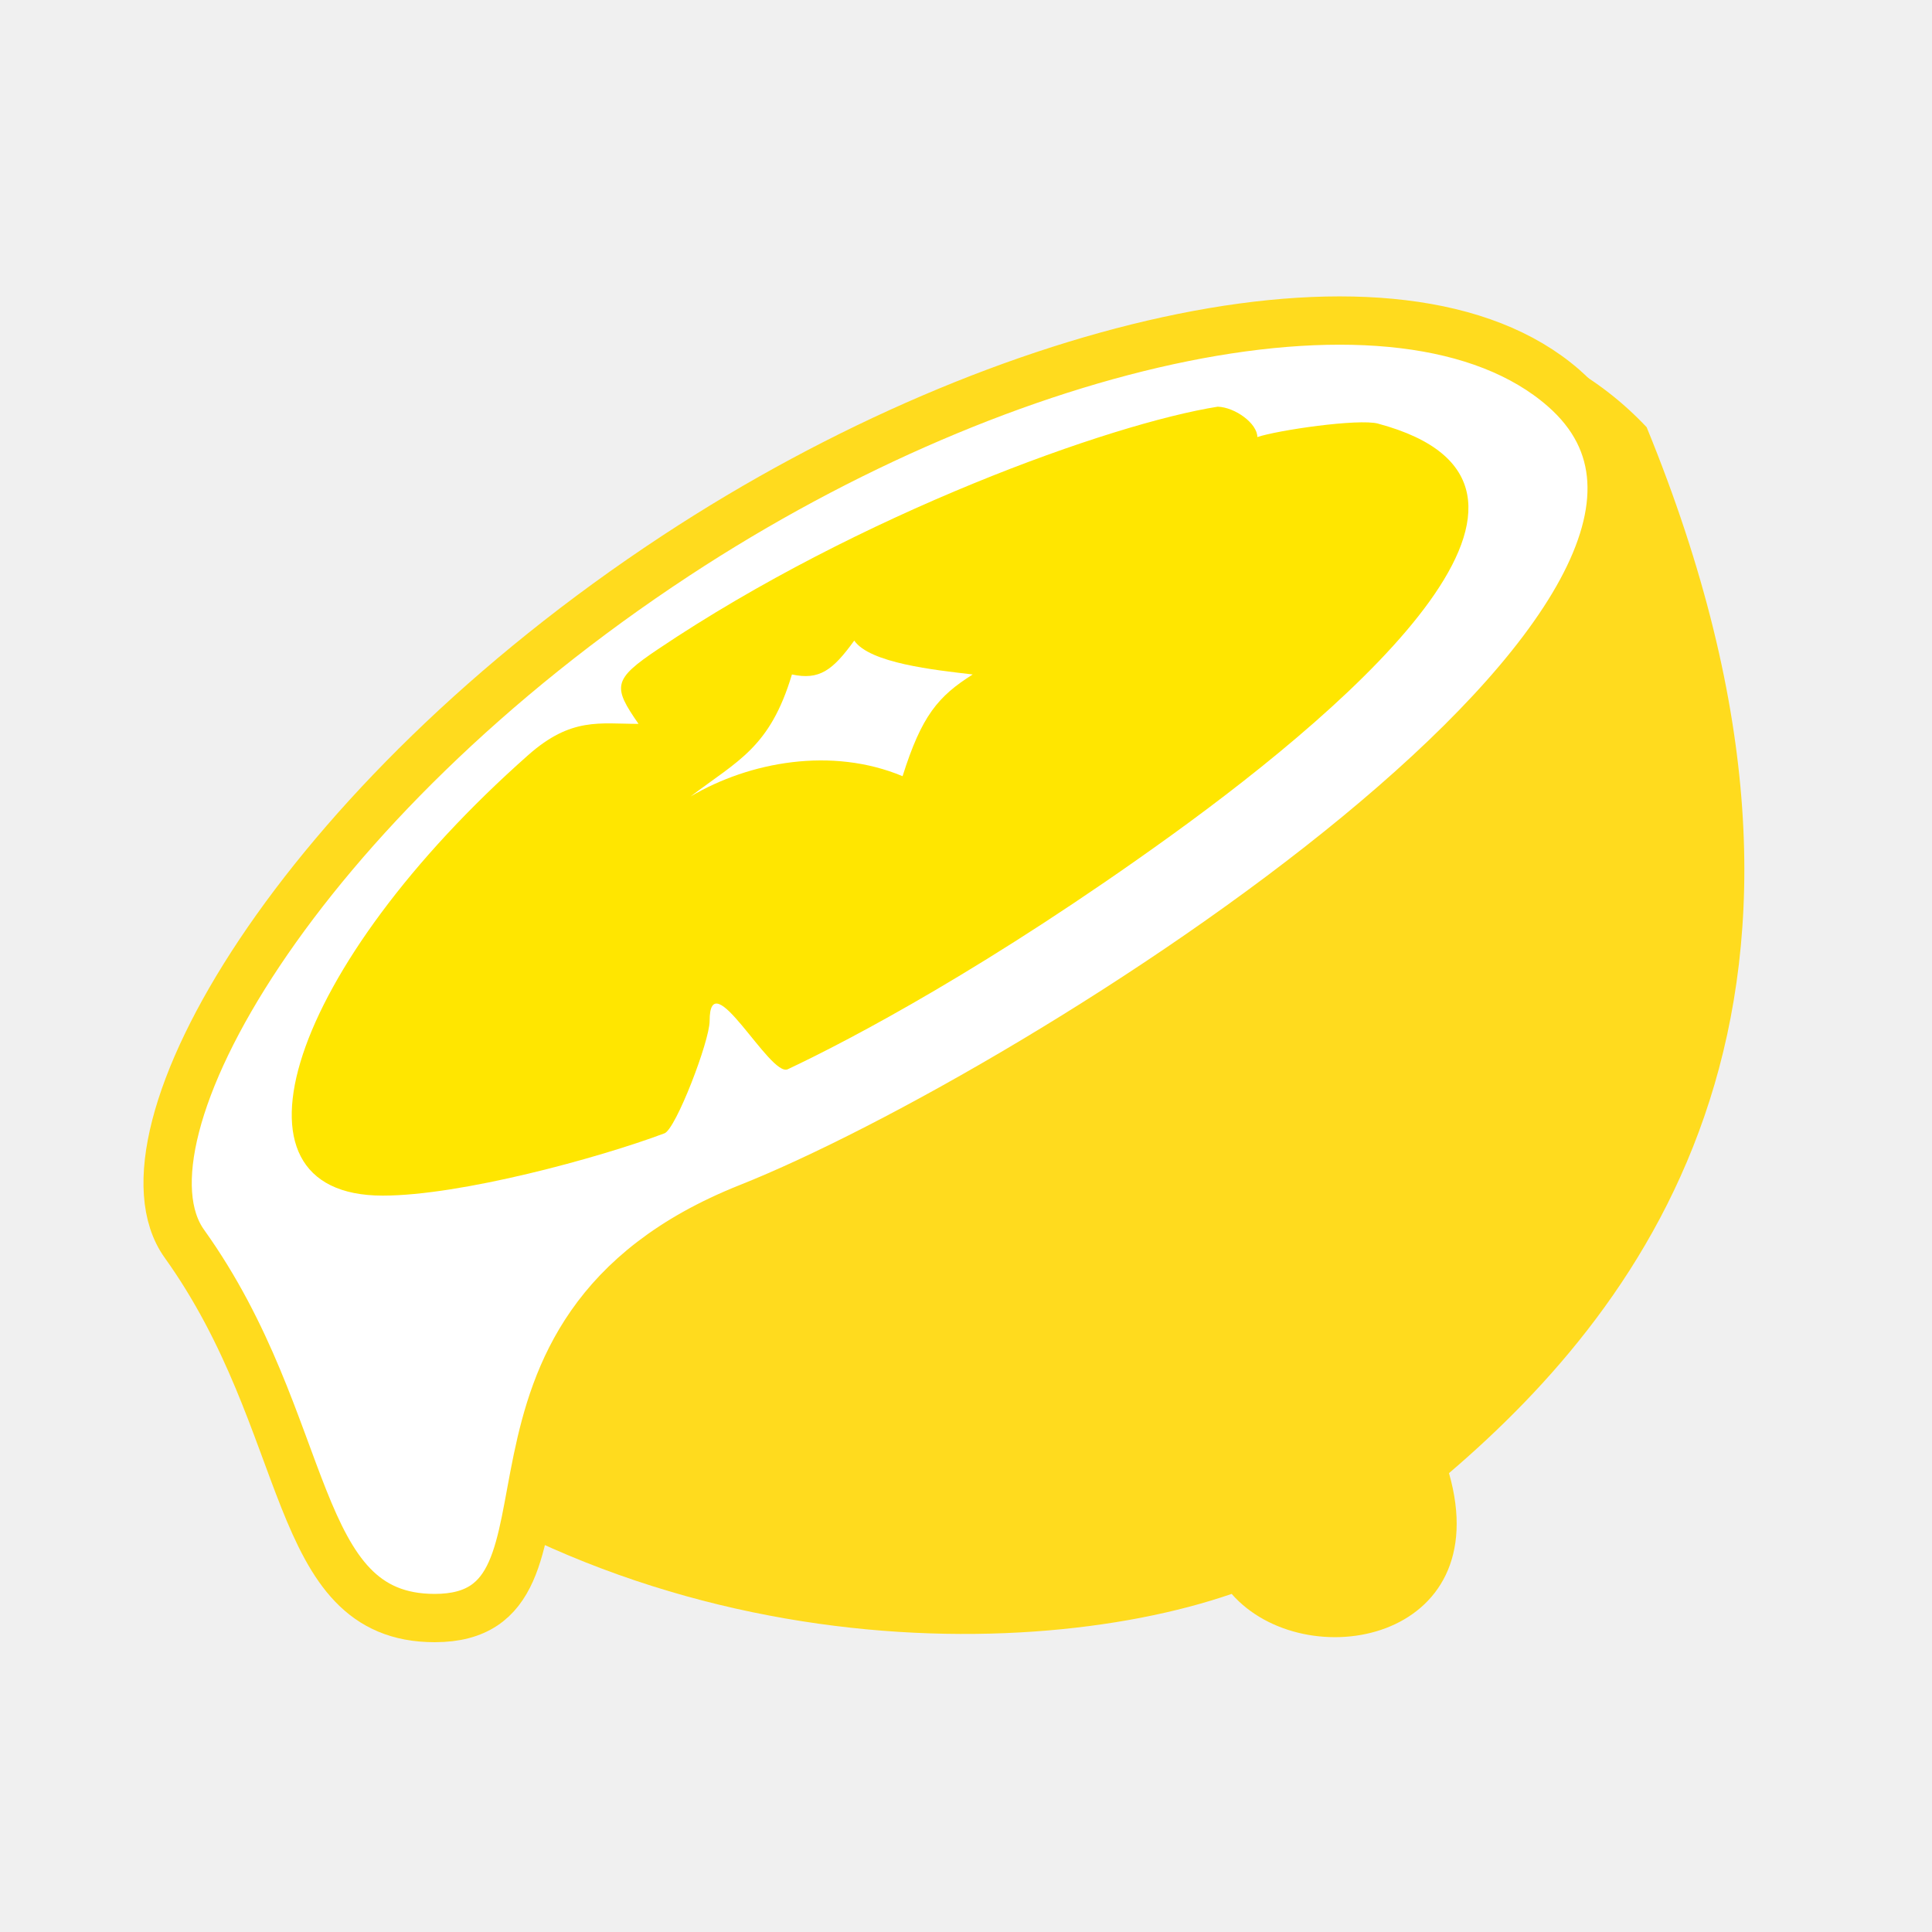
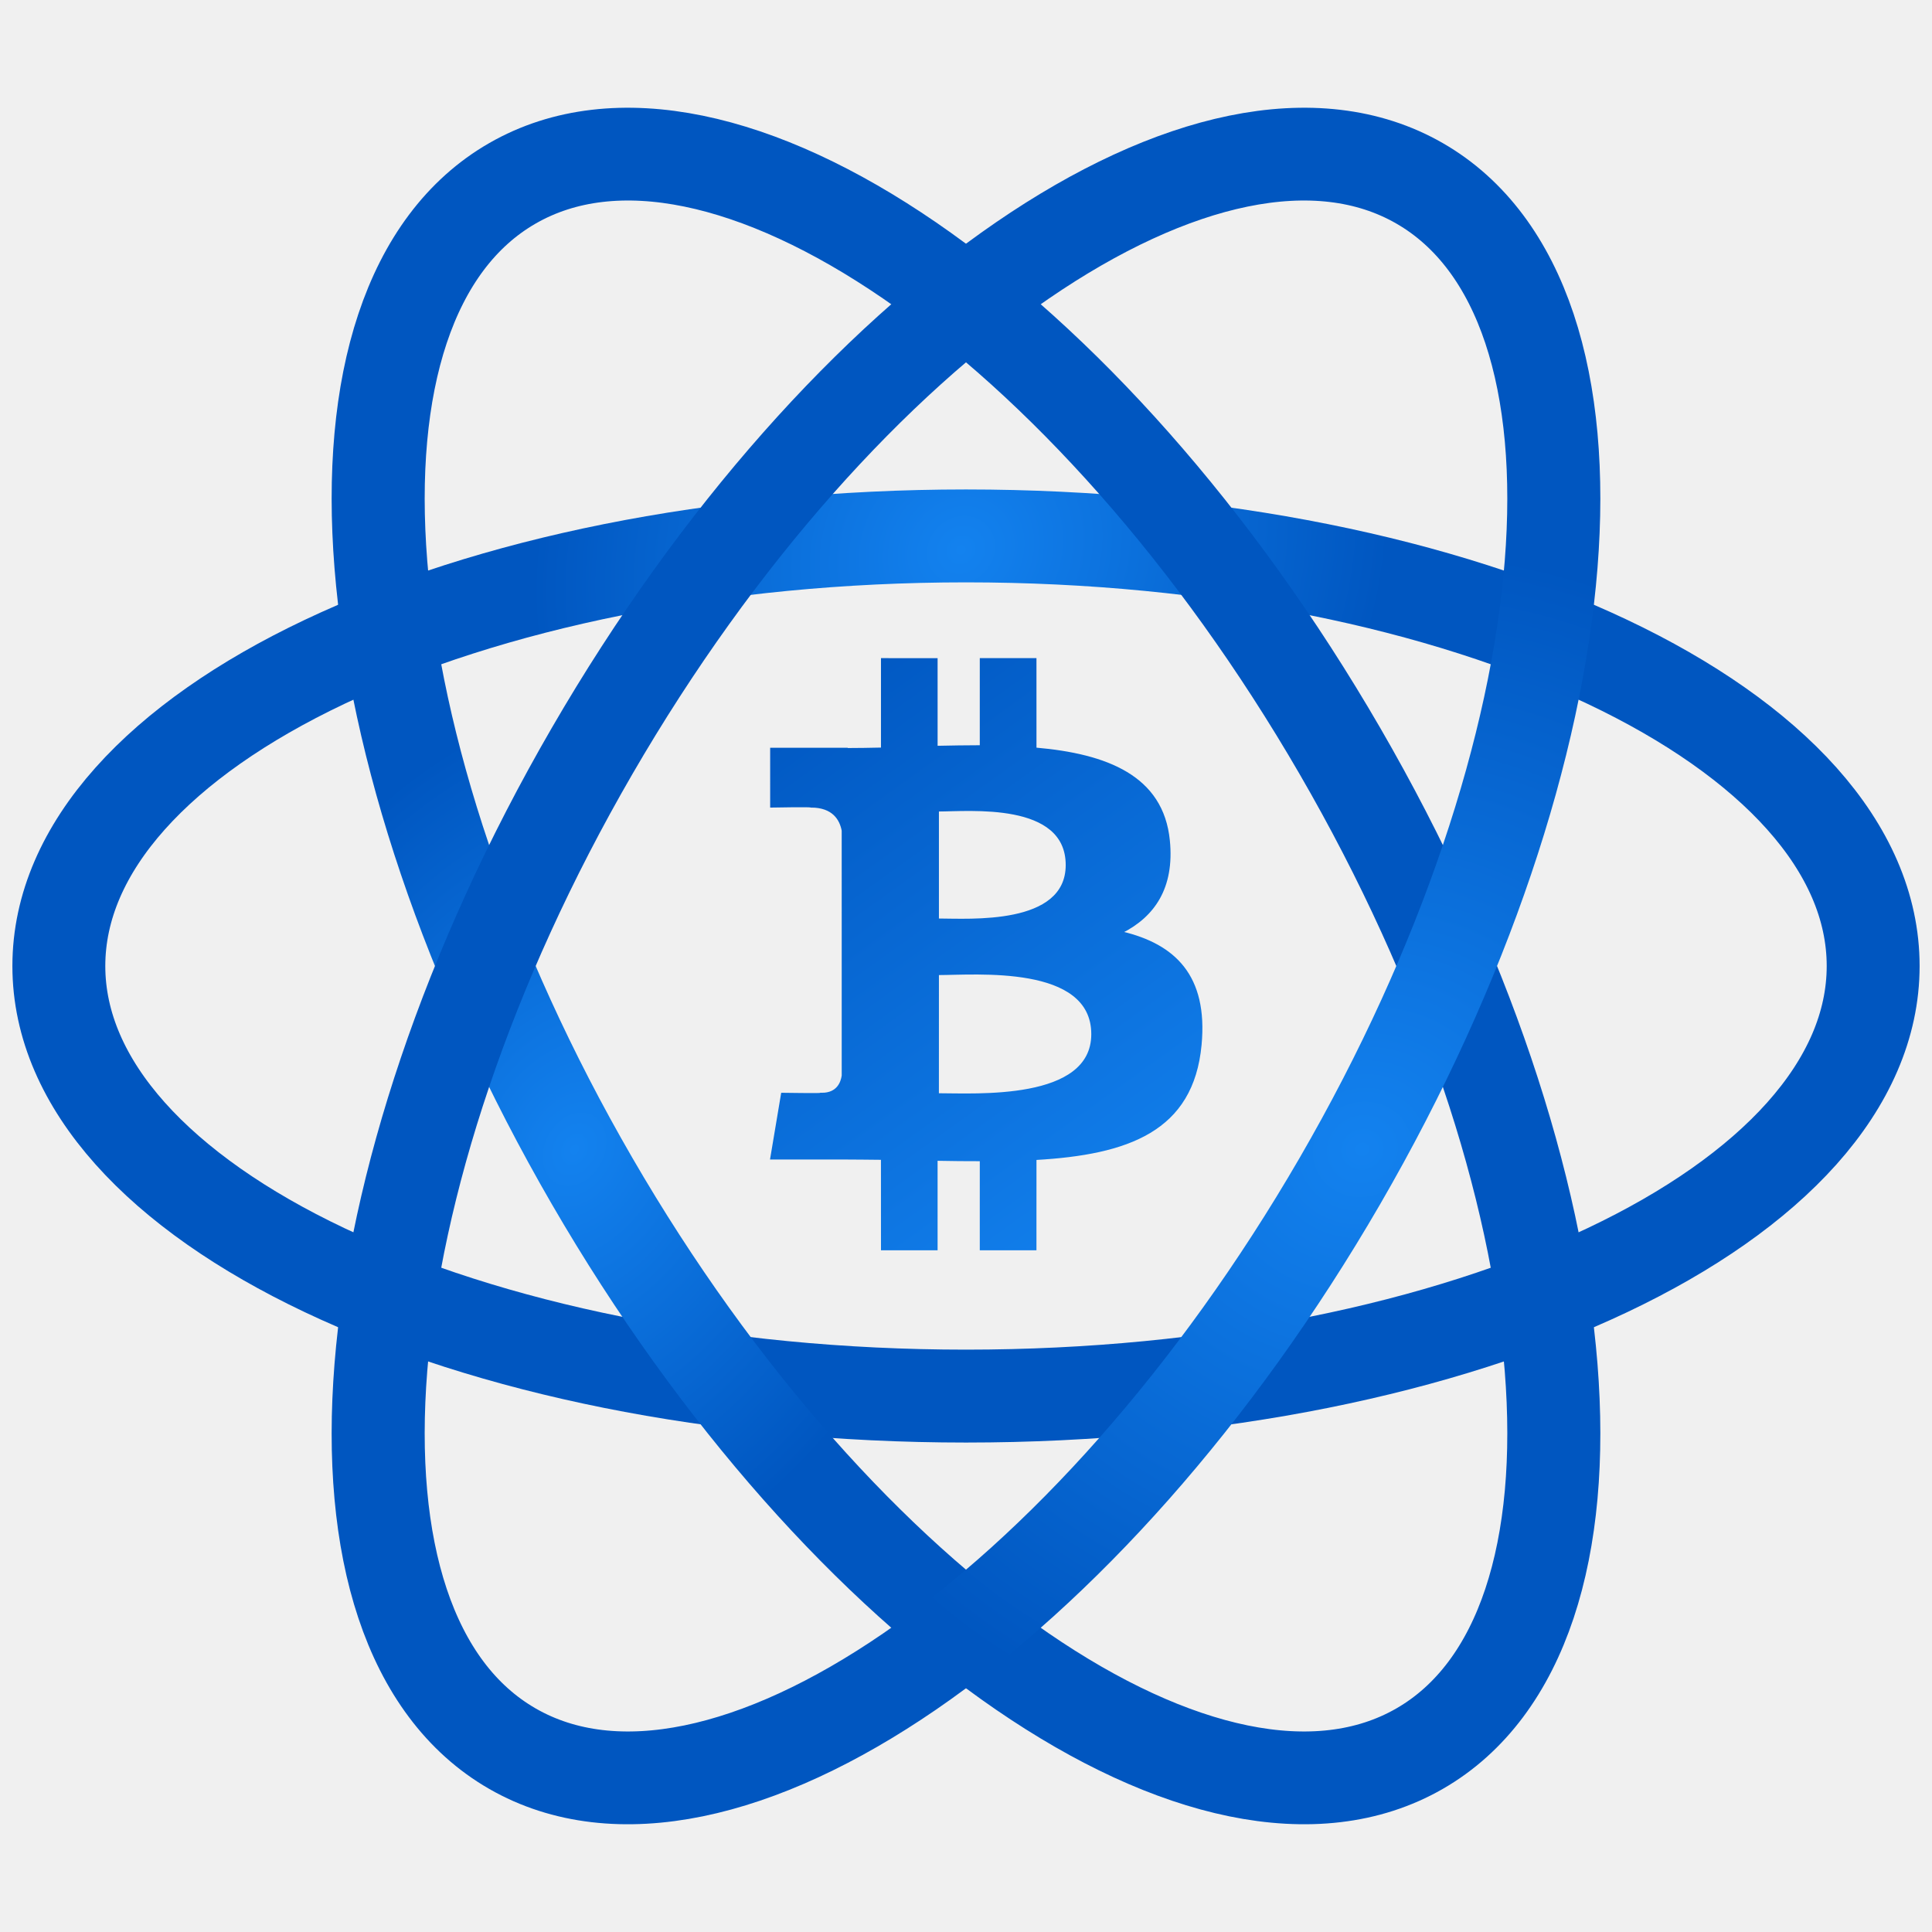
- <svg xmlns="http://www.w3.org/2000/svg" width="40" height="40" fill="none">
-   <path d="M34.092 8.845C38.929 20.652 34.092 27 30 30.5c1 3.5-2.986 4.222-4.5 2.5-4.457 1.537-13.512 1.487-20-5C2 24.5 4.73 16.714 14 11.5c8-4.5 16-7 20.092-2.655Z" fill="#FFDB1E" />
-   <path d="M14 11.5c6.848-4.497 15.025-6.38 18.368-3.47C37.5 12.5 21.5 22.612 15.5 25c-6.5 2.587-3 8.5-6.5 8.5-3 0-2.5-4-5.183-7.75C2.232 23.535 6.16 16.648 14 11.5Z" fill="#fff" stroke="#FFDB1E" />
-   <path d="M28.535 8.772c4.645 1.25-.365 5.695-4.303 8.536-3.732 2.692-6.606 4.21-7.923 4.83-.366.173-1.617-2.252-1.617-1 0 .417-.7 2.238-.934 2.326-1.365.512-4.223 1.29-5.835 1.29-3.491 0-1.923-4.754 3.014-9.122.892-.789 1.478-.645 2.283-.645-.537-.773-.534-.917.403-1.546C17.79 10.64 23 8.77 25.212 8.42c.366.014.82.35.82.629.41-.14 2.095-.388 2.503-.278Z" fill="#FFE600" />
-   <path d="M14.297 16.49c.985-.747 1.644-1.01 2.099-2.526.566.121.841-.08 1.29-.701.324.466 1.657.608 2.453.701-.715.451-1.057.852-1.452 2.106-1.464-.611-3.167-.302-4.39.42Z" fill="#fff" />
+ <svg xmlns="http://www.w3.org/2000/svg" xmlns:xlink="http://www.w3.org/1999/xlink" version="1.1" width="779.811" height="779.811" id="svg2">
+   <defs id="defs4">
+     <linearGradient id="linearGradient3987">
+       <stop style="stop-color:#1382ef;stop-opacity:1;" offset="0" id="stop4032" />
+       <stop style="stop-color:#0056c0;stop-opacity:1;" offset="1" id="stop3991" />
+     </linearGradient>
+     <linearGradient xlink:href="#linearGradient3987" id="linearGradient3996" x1="11.848" y1="179.972" x2="263.601" y2="179.972" gradientUnits="userSpaceOnUse" gradientTransform="translate(8.692492,11.68693)" />
+     <linearGradient xlink:href="#linearGradient3987" id="linearGradient4010" x1="11.348" y1="179.972" x2="264.101" y2="179.972" gradientUnits="userSpaceOnUse" gradientTransform="translate(8.692492,11.68693)" />
+     <linearGradient xlink:href="#linearGradient3987" id="linearGradient4012" gradientUnits="userSpaceOnUse" x1="254.738" y1="334.824" x2="9.121" y2="-4.097" gradientTransform="translate(8.692492,11.68693)" />
+     <linearGradient xlink:href="#linearGradient3987" id="linearGradient4014" gradientUnits="userSpaceOnUse" x1="254.738" y1="334.824" x2="9.121" y2="-4.097" gradientTransform="translate(8.692492,11.68693)" />
+     <radialGradient xlink:href="#linearGradient3987" id="radialGradient3786" cx="523.184" cy="732.085" fx="523.184" fy="732.085" r="146.047" gradientTransform="matrix(-0.8906171,0.8629708,-0.7829131,-0.8079947,1427.022,361.9337)" gradientUnits="userSpaceOnUse" />
+     <radialGradient xlink:href="#linearGradient3987" id="radialGradient3796" cx="529.58" cy="728.158" fx="529.58" fy="728.158" r="146.047" gradientTransform="matrix(-0.8708372,0.5529273,-0.7189716,-1.132077,466.9435,499.5491)" gradientUnits="userSpaceOnUse" />
+     <radialGradient xlink:href="#linearGradient3987" id="radialGradient3800" cx="505.655" cy="726.392" fx="505.655" fy="726.392" r="146.047" gradientTransform="matrix(-0.9482192,1.340402,-1.43021,-1.003715,1646.322,-657.0862)" gradientUnits="userSpaceOnUse" />
+   </defs>
+   <ellipse style="fill:none;fill-opacity:0;stroke:url(#radialGradient3786);stroke-width:37.5;stroke-miterlimit:4;stroke-dasharray:none;stroke-opacity:1;marker-start:none" id="path3803" cx="389.906" cy="389.906" rx="366.155" ry="173.599" />
+   <ellipse transform="matrix(-0.5014154,-0.8652067,0.8668402,-0.498586,0,0)" id="path4023" style="fill:none;fill-opacity:0;stroke:url(#radialGradient3796);stroke-width:37.5;stroke-miterlimit:4;stroke-dasharray:none;stroke-opacity:1;marker-start:none" cx="-532.39" cy="141.845" rx="365.122" ry="174.092" />
+   <ellipse style="fill:none;fill-opacity:0;stroke:url(#radialGradient3800);stroke-width:37.5;stroke-miterlimit:4;stroke-dasharray:none;stroke-opacity:1;marker-start:none" id="path4029" transform="matrix(-0.5014153,0.8652067,-0.8668402,-0.498586,0,0)" cx="143.585" cy="-532.856" rx="365.122" ry="174.092" />
+   <g id="g5" transform="matrix(0.6902508,0,0,0.6845252,303.0248,261.9524)" style="fill:url(#linearGradient4010);fill-opacity:1;stroke:url(#linearGradient3996)">
+     <path id="path7" d="m 217.021,167.042 c 18.631,-9.483 30.288,-26.184 27.565,-54.007 C 240.919,75.012 208.06,62.262 166.58,58.631 L 166.572,5.89 h -32.139 l -0.009,51.354 c -8.456,0 -17.076,0.166 -25.657,0.338 L 108.76,5.897 76.65,5.894 76.644,58.622 c -6.959,0.142 -13.793,0.277 -20.466,0.277 v -0.156 l -44.33,-0.018 0.006,34.282 c 0,0 23.734,-0.446 23.343,-0.013 13.013,0.009 17.262,7.559 18.484,14.076 l 0.01,60.083 v 84.397 c -0.573,4.09 -2.984,10.625 -12.083,10.637 0.414,0.364 -23.379,-0.004 -23.379,-0.004 l -6.375,38.335 h 41.817 c 7.792,0.009 15.448,0.13 22.959,0.19 l 0.028,53.338 32.102,0.009 -0.009,-52.779 c 8.832,0.18 17.357,0.258 25.684,0.247 l -0.009,52.532 h 32.138 l 0.018,-53.249 c 54.022,-3.1 91.842,-16.697 96.544,-67.385 3.79,-40.809 -15.434,-59.025 -46.105,-66.379 z M 109.535,95.321 c 18.126,0 75.132,-5.767 75.14,32.064 -0.008,36.269 -56.996,32.032 -75.14,32.032 V 95.321 Z m -0.014,167.126 0.014,-70.672 c 21.778,-0.006 90.085,-6.261 90.094,35.32 0.009,39.876 -68.316,35.336 -90.108,35.352 z" style="fill:url(#linearGradient4012);fill-opacity:1;stroke:url(#linearGradient4014)" />
+   </g>
</svg>
